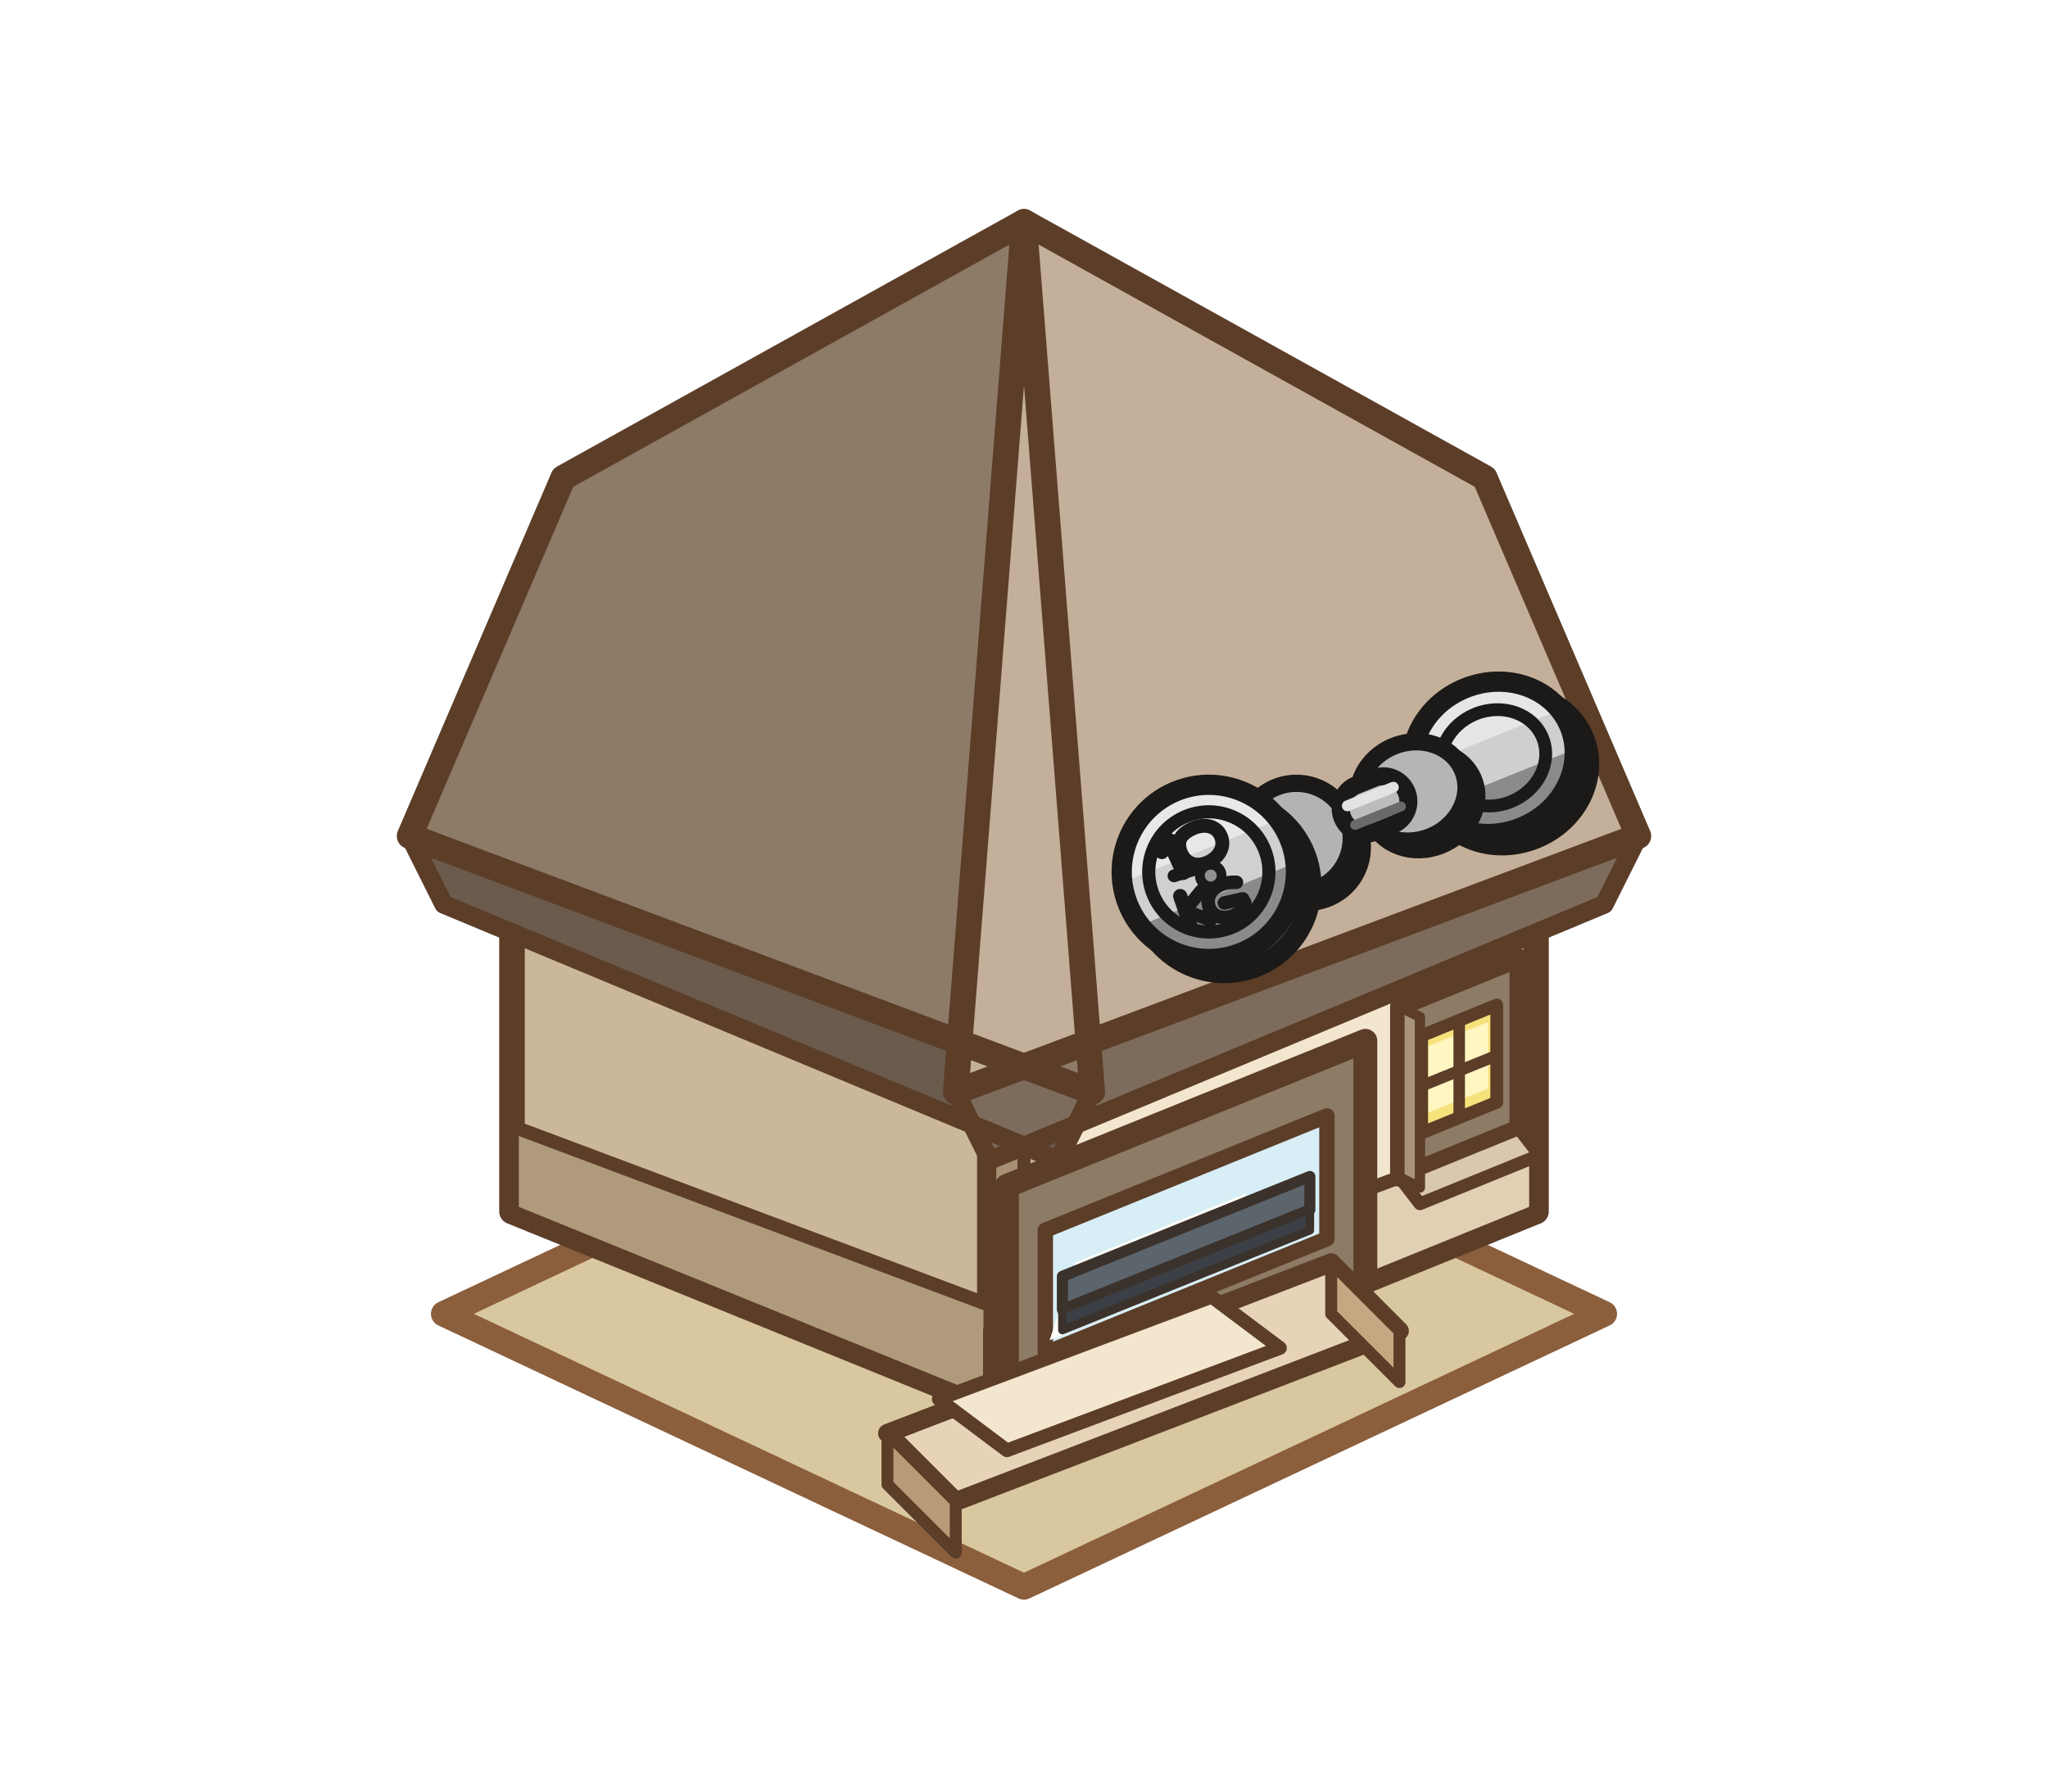
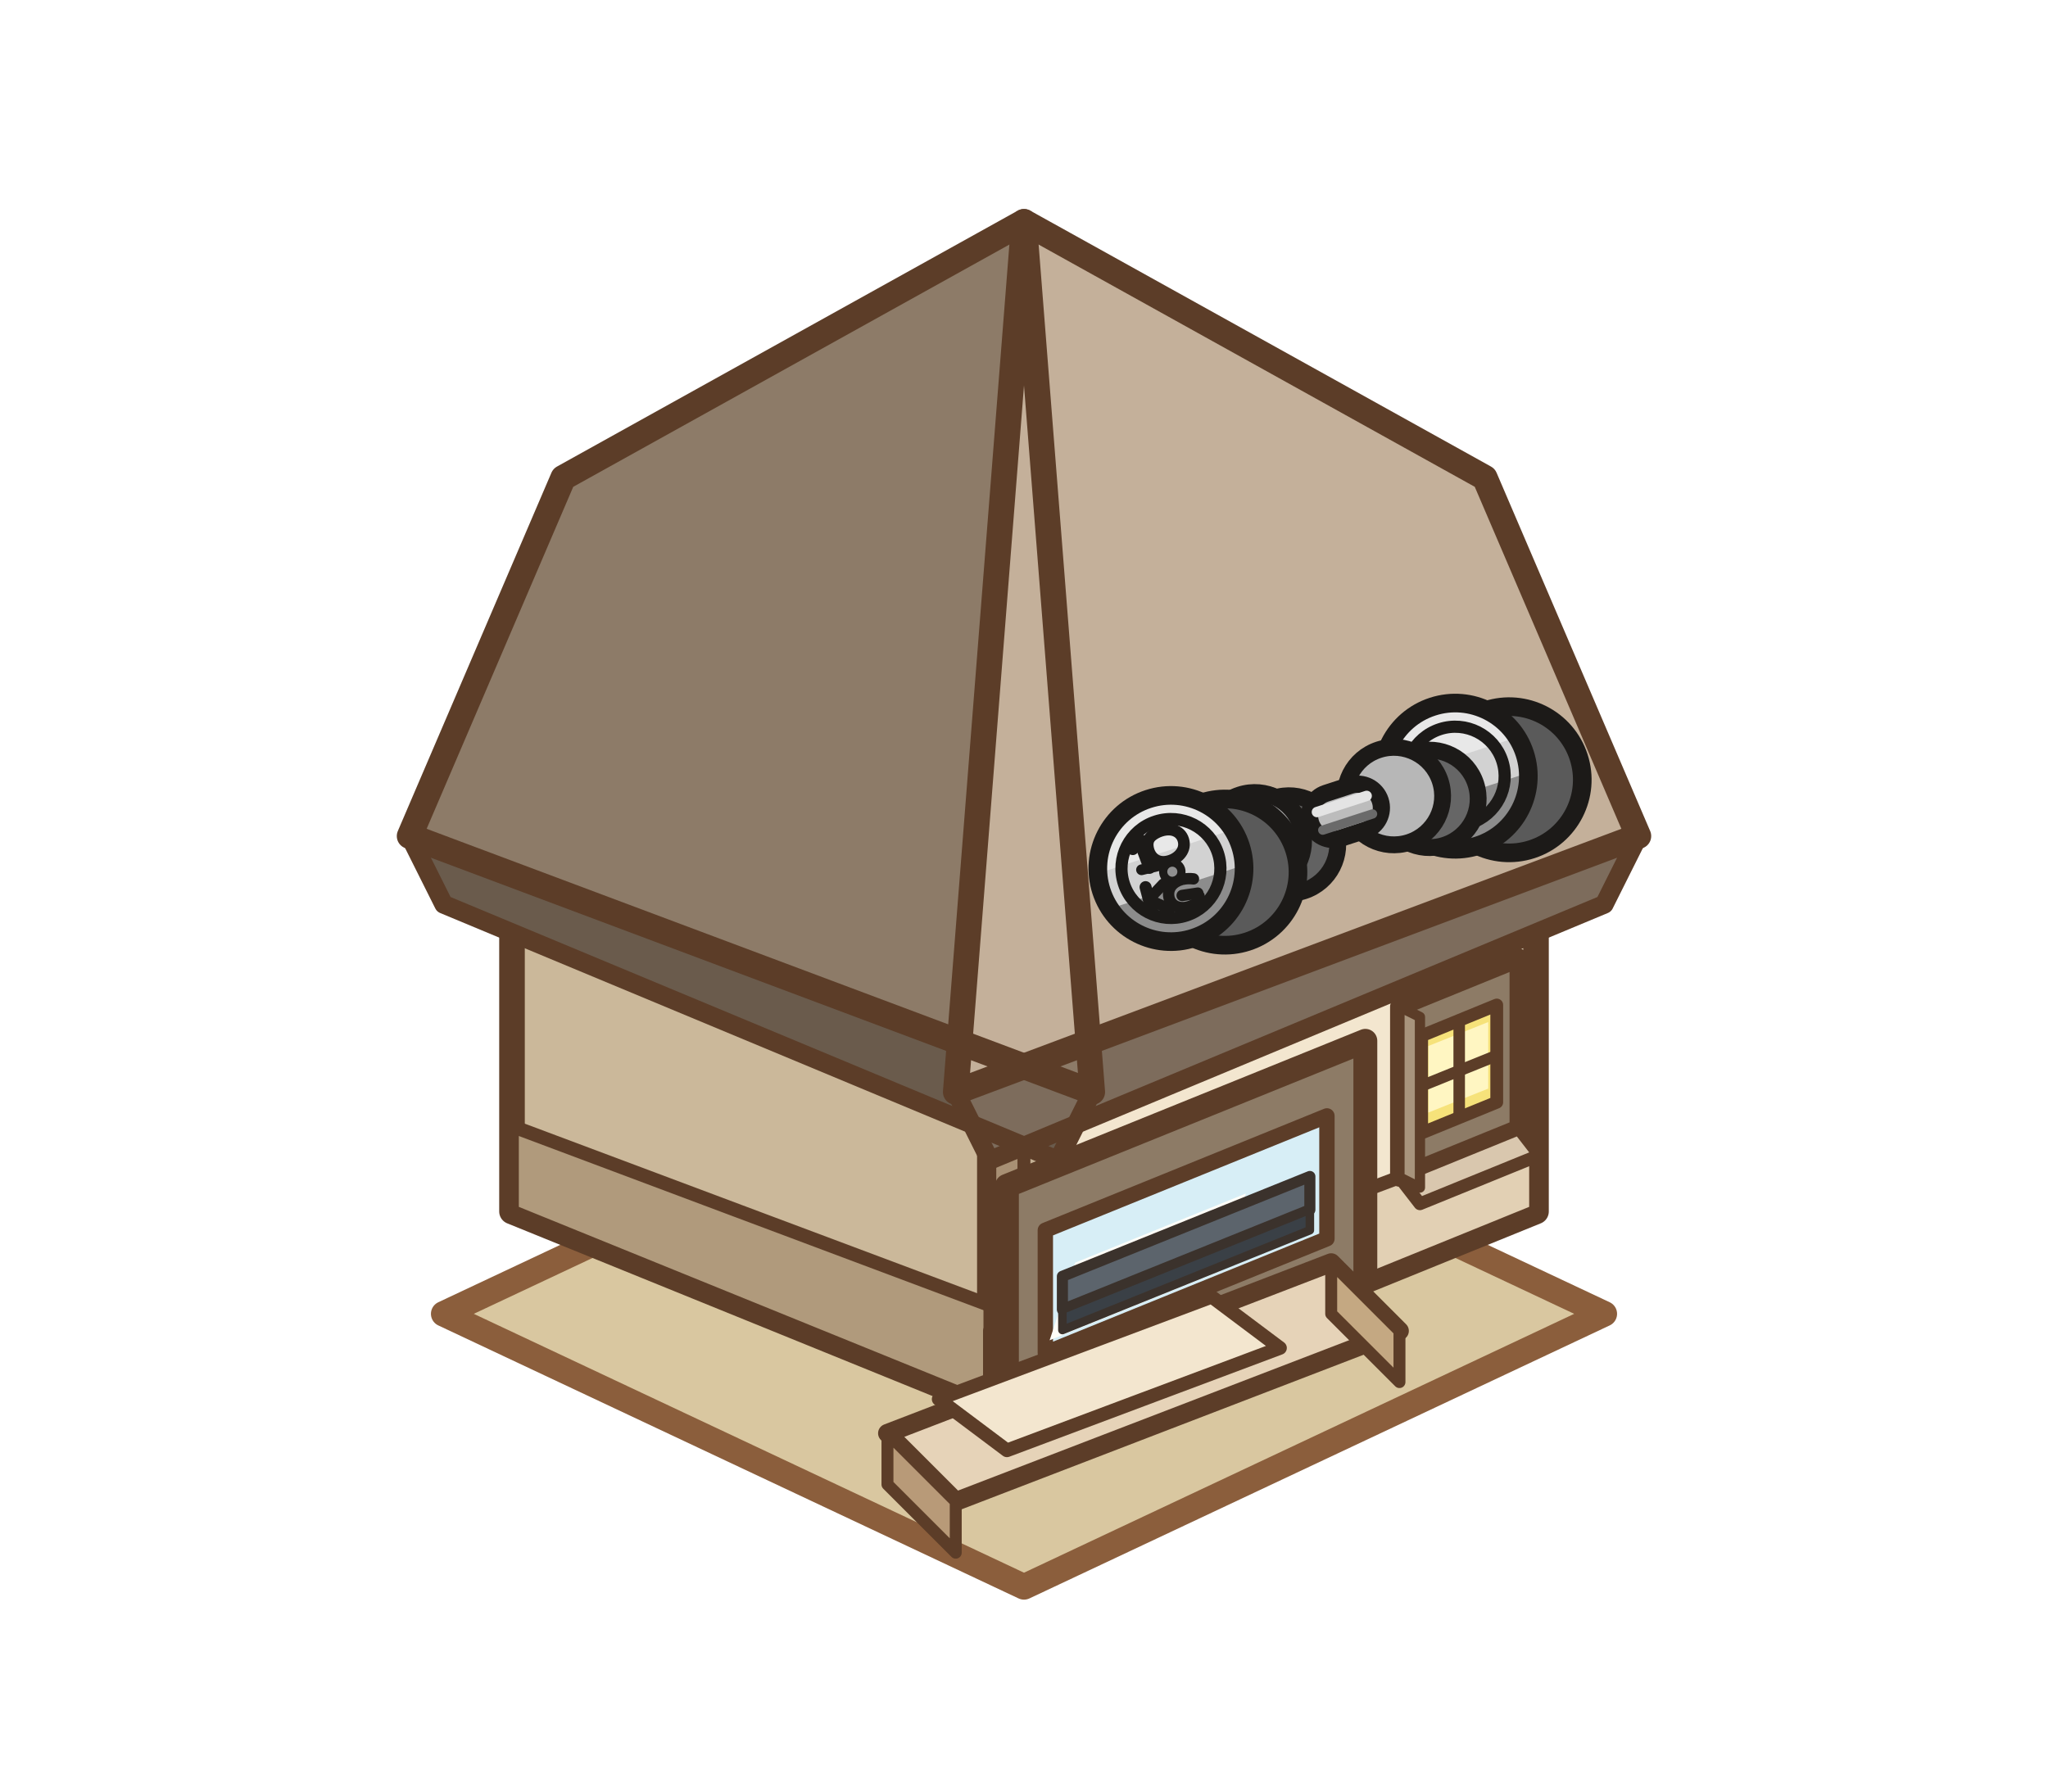
<svg xmlns="http://www.w3.org/2000/svg" viewBox="0 0 240 210" fill="none">
  <style>
    svg, svg * { pointer-events: none; }
-     .bell { transform-box: view-box; transform-origin: 159px 96px; animation: bob 3.2s ease-in-out infinite; }
+     .bell { transform-box: view-box; transform-origin: 157px 96px; animation: bob 3.2s ease-in-out infinite; }
    .bell-draw { transform-box: view-box; transform-origin: 0 0; }
    .glint { animation: glint 2.8s ease-in-out infinite; }
    .lamp { animation: breathe 3.6s ease-in-out infinite; }
    @keyframes bob {
      0%, 100% { transform: translate(0, 0) rotate(-3.5deg); }
      50% { transform: translate(0, -7px) rotate(4.5deg); }
    }
    @keyframes glint {
      0%, 100% { opacity: .08; }
      50% { opacity: 1; }
    }
    @keyframes breathe {
      0%, 100% { opacity: .22; }
      50% { opacity: 1; }
    }
  </style>
  <polygon points="120,186 188,154 120,122 52,154" fill="#d9c7a0" stroke="#8b5e3c" stroke-width="3" stroke-linejoin="round" />
  <polygon points="124,168 60,142 60,92 124,116" fill="#cbb89a" stroke="#5c3d28" stroke-width="3" stroke-linejoin="round" />
  <polygon points="116,168 180,142 180,92 116,116" fill="#f3e6cf" stroke="#5c3d28" stroke-width="3" stroke-linejoin="round" />
  <polygon points="124,168 60,142 60,132 124,156" fill="#b09a7c" stroke="#5c3d28" stroke-width="1.6" stroke-linejoin="round" />
  <polygon points="116,168 180,142 180,132 116,156" fill="#e2d0b4" stroke="#5c3d28" stroke-width="1.6" stroke-linejoin="round" />
  <polygon points="116,168 120,170 120,114 116,112" fill="#a89074" stroke="#5c3d28" stroke-width="1.5" stroke-linejoin="round" />
  <polygon points="120,170 124,168 124,112 120,114" fill="#c4b094" stroke="#5c3d28" stroke-width="1.5" stroke-linejoin="round" />
  <polygon points="164,118 178,112.3 178,132.3 164,138" fill="#8d7b66" stroke="#5c3d28" stroke-width="2.2" stroke-linejoin="round" />
  <polygon points="166.6,121.4 175.4,117.8 175.4,129.2 166.6,132.8" fill="#f6e27a" stroke="#5c3d28" stroke-width="1.5" stroke-linejoin="round" />
  <path class="lamp" d="M167.4,122.6 L174.4,119.8 L174.4,127.6 L167.4,130.4 Z" fill="#fff6c2" />
  <path d="M171,119.6 L171,131" stroke="#5c3d28" stroke-width="1.35" stroke-linecap="round" />
  <path d="M166.8,127.2 L175.2,123.8" stroke="#5c3d28" stroke-width="1.35" stroke-linecap="round" />
  <polygon points="164,138 178,132.3 180.4,135.4 166.4,141.1" fill="#d9c7ae" stroke="#5c3d28" stroke-width="1.5" stroke-linejoin="round" />
  <polygon points="164,118 166.4,119.2 166.4,139.2 164,138" fill="#a8947c" stroke="#5c3d28" stroke-width="1.2" stroke-linejoin="round" />
  <polygon points="118,139 160,122 160,150 118,167" fill="#8d7b66" stroke="#5c3d28" stroke-width="2.8" stroke-linejoin="round" />
  <polygon points="122.5,144.2 155.5,130.8 155.5,145.2 122.5,158.6" fill="#d7eef6" stroke="#5c3d28" stroke-width="1.8" stroke-linejoin="round" />
  <path class="glint" d="M126,148 L146,139.9 L143,149 L123,157.1 Z" fill="#fffef8" />
  <polygon points="124.5,149.6 153.5,137.9 153.5,141.8 124.5,153.5" fill="#5c646c" stroke="#3b322c" stroke-width="1.3" stroke-linejoin="round" />
  <polygon points="124.5,153.5 153.5,141.8 153.5,144.2 124.5,155.9" fill="#3a4046" stroke="#3b322c" stroke-width="1" stroke-linejoin="round" />
  <polygon points="112,176 164,156 156,148 104,168" fill="#e6d3b8" stroke="#5c3d28" stroke-width="2.2" stroke-linejoin="round" />
  <polygon points="104,168 112,176 112,182 104,174" fill="#b89a78" stroke="#5c3d28" stroke-width="1.4" stroke-linejoin="round" />
  <polygon points="164,156 156,148 156,154 164,162" fill="#c4a882" stroke="#5c3d28" stroke-width="1.4" stroke-linejoin="round" />
  <polygon points="118,170 150,158 142,152 110,164" fill="#f3e6cf" stroke="#5c3d28" stroke-width="1.6" stroke-linejoin="round" />
  <path d="M48,98 L128,128 L124,136 L52,106 Z" fill="#6a5b4c" />
  <path d="M192,98 L112,128 L116,136 L188,106 Z" fill="#7d6c5c" />
  <path d="M48,98 L128,128 L120,26 L66,56 Z" fill="#8d7b68" />
  <path d="M192,98 L112,128 L120,26 L174,56 Z" fill="#c4b09a" />
  <path d="M48,98 L128,128 L120,26 L66,56 Z" fill="none" stroke="#5c3d28" stroke-width="3" stroke-linejoin="round" />
  <path d="M192,98 L112,128 L120,26 L174,56 Z" fill="none" stroke="#5c3d28" stroke-width="3" stroke-linejoin="round" />
  <path d="M48,98 L128,128 L124,136 L52,106 Z" fill="none" stroke="#5c3d28" stroke-width="2.2" stroke-linejoin="round" />
  <path d="M192,98 L112,128 L116,136 L188,106 Z" fill="none" stroke="#5c3d28" stroke-width="2.2" stroke-linejoin="round" />
  <g class="bell">
-     <g class="bell-draw" transform="translate(157,96) rotate(-22) scale(0.88)">
-       <ellipse cx="23.2" cy="2.2" rx="11" ry="10" fill="#5c5c5c" stroke="#1c1a18" stroke-width="2.7" />
-       <ellipse cx="22" cy="0.1" rx="11" ry="10" fill="#cfcfcf" />
-       <path d="M11.51,3.1 A11,10 0 0 0 32.49,3.1 Z" fill="#8a8a8a" />
-       <path d="M11.38,-2.5 A11,10 0 0 1 32.62,-2.5 Z" fill="#e6e6e6" />
-       <ellipse cx="22" cy="0.1" rx="11" ry="10" fill="none" stroke="#1c1a18" stroke-width="2.7" />
-       <ellipse cx="22" cy="0.1" rx="7.1" ry="6.3" fill="none" stroke="#1c1a18" stroke-width="1.7" />
-       <ellipse cx="11.2" cy="1.8" rx="7.3" ry="6.5" fill="#666" stroke="#1c1a18" stroke-width="2.3" />
-       <ellipse cx="10.3" cy="0.2" rx="7.3" ry="6.5" fill="#b5b5b5" stroke="#1c1a18" stroke-width="2.3" />
-       <circle cx="-5.4" cy="1.9" r="7.3" fill="#626262" stroke="#1c1a18" stroke-width="2.3" />
-       <circle cx="-6.3" cy="0.2" r="7.3" fill="#b3b3b3" stroke="#1c1a18" stroke-width="2.3" />
-       <rect x="0.4" y="-3.35" width="9.2" height="6.7" rx="3.35" fill="#bcbcbc" stroke="#1c1a18" stroke-width="2.4" />
-       <path d="M1.6,-1.25 H8.2" stroke="#e3e3e3" stroke-width="1.45" stroke-linecap="round" />
-       <path d="M1.6,1.5 H8.2" stroke="#6a6a6a" stroke-width="1.3" stroke-linecap="round" />
-       <circle cx="-17.6" cy="2.5" r="11.6" fill="#5a5a5a" stroke="#1c1a18" stroke-width="2.7" />
-       <circle cx="-18.8" cy="0" r="11.6" fill="#d0d0d0" />
-       <path d="M-29.95,3.2 A11.6,11.6 0 0 0 -7.65,3.2 Z" fill="#8a8a8a" />
-       <path d="M-30.01,-3 A11.6,11.6 0 0 1 -7.59,-3 Z" fill="#e8e8e8" />
-       <circle cx="-18.8" cy="0" r="11.6" fill="none" stroke="#1c1a18" stroke-width="2.7" />
-       <circle cx="-18.8" cy="0" r="8" fill="none" stroke="#1c1a18" stroke-width="1.75" />
-       <g fill="none" stroke="#1c1a18" stroke-linecap="round" stroke-linejoin="round" transform="translate(-18.8,0)">
+     <g class="bell-draw" transform="translate(152,97) rotate(-18) scale(0.84)">
+       <circle cx="30.2" cy="2.8" r="10.2" fill="#5a5a5a" stroke="#1c1a18" stroke-width="2.6" />
+       <circle cx="23.2" cy="0" r="10.2" fill="#d2d2d2" />
+       <path d="M13.36,2.7 A10.2,10.2 0 0 0 33.04,2.7 Z" fill="#8c8c8c" />
+       <path d="M13.31,-2.5 A10.2,10.2 0 0 1 33.09,-2.5 Z" fill="#e8e8e8" />
+       <circle cx="23.2" cy="0" r="10.2" fill="none" stroke="#1c1a18" stroke-width="2.6" />
+       <circle cx="23.2" cy="0" r="6.9" fill="none" stroke="#1c1a18" stroke-width="1.7" />
+       <circle cx="18.8" cy="1.9" r="6.8" fill="#666" stroke="#1c1a18" stroke-width="2.35" />
+       <circle cx="14.2" cy="0" r="6.8" fill="#b7b7b7" stroke="#1c1a18" stroke-width="2.35" />
+       <circle cx="-1.8" cy="1.9" r="6.8" fill="#626262" stroke="#1c1a18" stroke-width="2.35" />
+       <circle cx="-6.2" cy="0" r="6.8" fill="#b5b5b5" stroke="#1c1a18" stroke-width="2.35" />
+       <rect x="2" y="-3.3" width="10.2" height="6.6" rx="3.3" fill="#bcbcbc" stroke="#1c1a18" stroke-width="2.4" />
+       <path d="M3.3,-1.2 H10.6" stroke="#e4e4e4" stroke-width="1.45" stroke-linecap="round" />
+       <path d="M3.3,1.45 H10.6" stroke="#6a6a6a" stroke-width="1.3" stroke-linecap="round" />
+       <circle cx="-11.5" cy="2.8" r="10.2" fill="#5a5a5a" stroke="#1c1a18" stroke-width="2.6" />
+       <circle cx="-18.5" cy="0" r="10.2" fill="#d2d2d2" />
+       <path d="M-28.34,2.7 A10.2,10.2 0 0 0 -8.66,2.7 Z" fill="#8c8c8c" />
+       <path d="M-28.39,-2.5 A10.2,10.2 0 0 1 -8.61,-2.5 Z" fill="#e8e8e8" />
+       <circle cx="-18.5" cy="0" r="10.2" fill="none" stroke="#1c1a18" stroke-width="2.6" />
+       <circle cx="-18.5" cy="0" r="6.9" fill="none" stroke="#1c1a18" stroke-width="1.7" />
+       <g fill="none" stroke="#1c1a18" stroke-linecap="round" stroke-linejoin="round" transform="translate(-18.5,0) scale(0.88)">
        <path d="M-4.8,-4.8 L-3.2,-5.8" stroke-width="1.9" />
        <path d="M-3.4,-5.5 L-3.2,-1.15" stroke-width="1.9" />
        <path d="M-4.5,-1.25 L-1.9,-1.05" stroke-width="1.7" />
        <path d="M-0.15,-6.15 C2.15,-6.35 3.45,-5.05 3.25,-3.45 C3.05,-1.85 1.35,-1.05 -0.25,-1.25 C-1.95,-1.45 -2.65,-2.85 -2.45,-4.25 C-2.25,-5.65 -1.35,-6.0 -0.15,-6.15" stroke-width="1.85" />
        <circle cx="0.05" cy="0.55" r="1.45" fill="#909090" stroke="#1c1a18" stroke-width="1.3" />
        <g transform="rotate(6)">
          <path d="M-4.55,2.05 L-4.35,6.15" stroke-width="1.9" />
          <path d="M-4.45,4.05 L-1.7,2.15" stroke-width="1.75" />
          <path d="M-4.4,4.15 L-1.55,6.25" stroke-width="1.75" />
          <path d="M3.15,2.35 C1.15,1.65 -1.05,2.25 -1.25,4.15 C-1.45,6.05 0.55,7.05 2.65,6.25 C3.45,5.9 3.7,5.25 3.25,4.85" stroke-width="1.8" />
          <path d="M0.85,4.55 L3.35,4.7" stroke-width="1.8" />
        </g>
      </g>
    </g>
  </g>
</svg>
